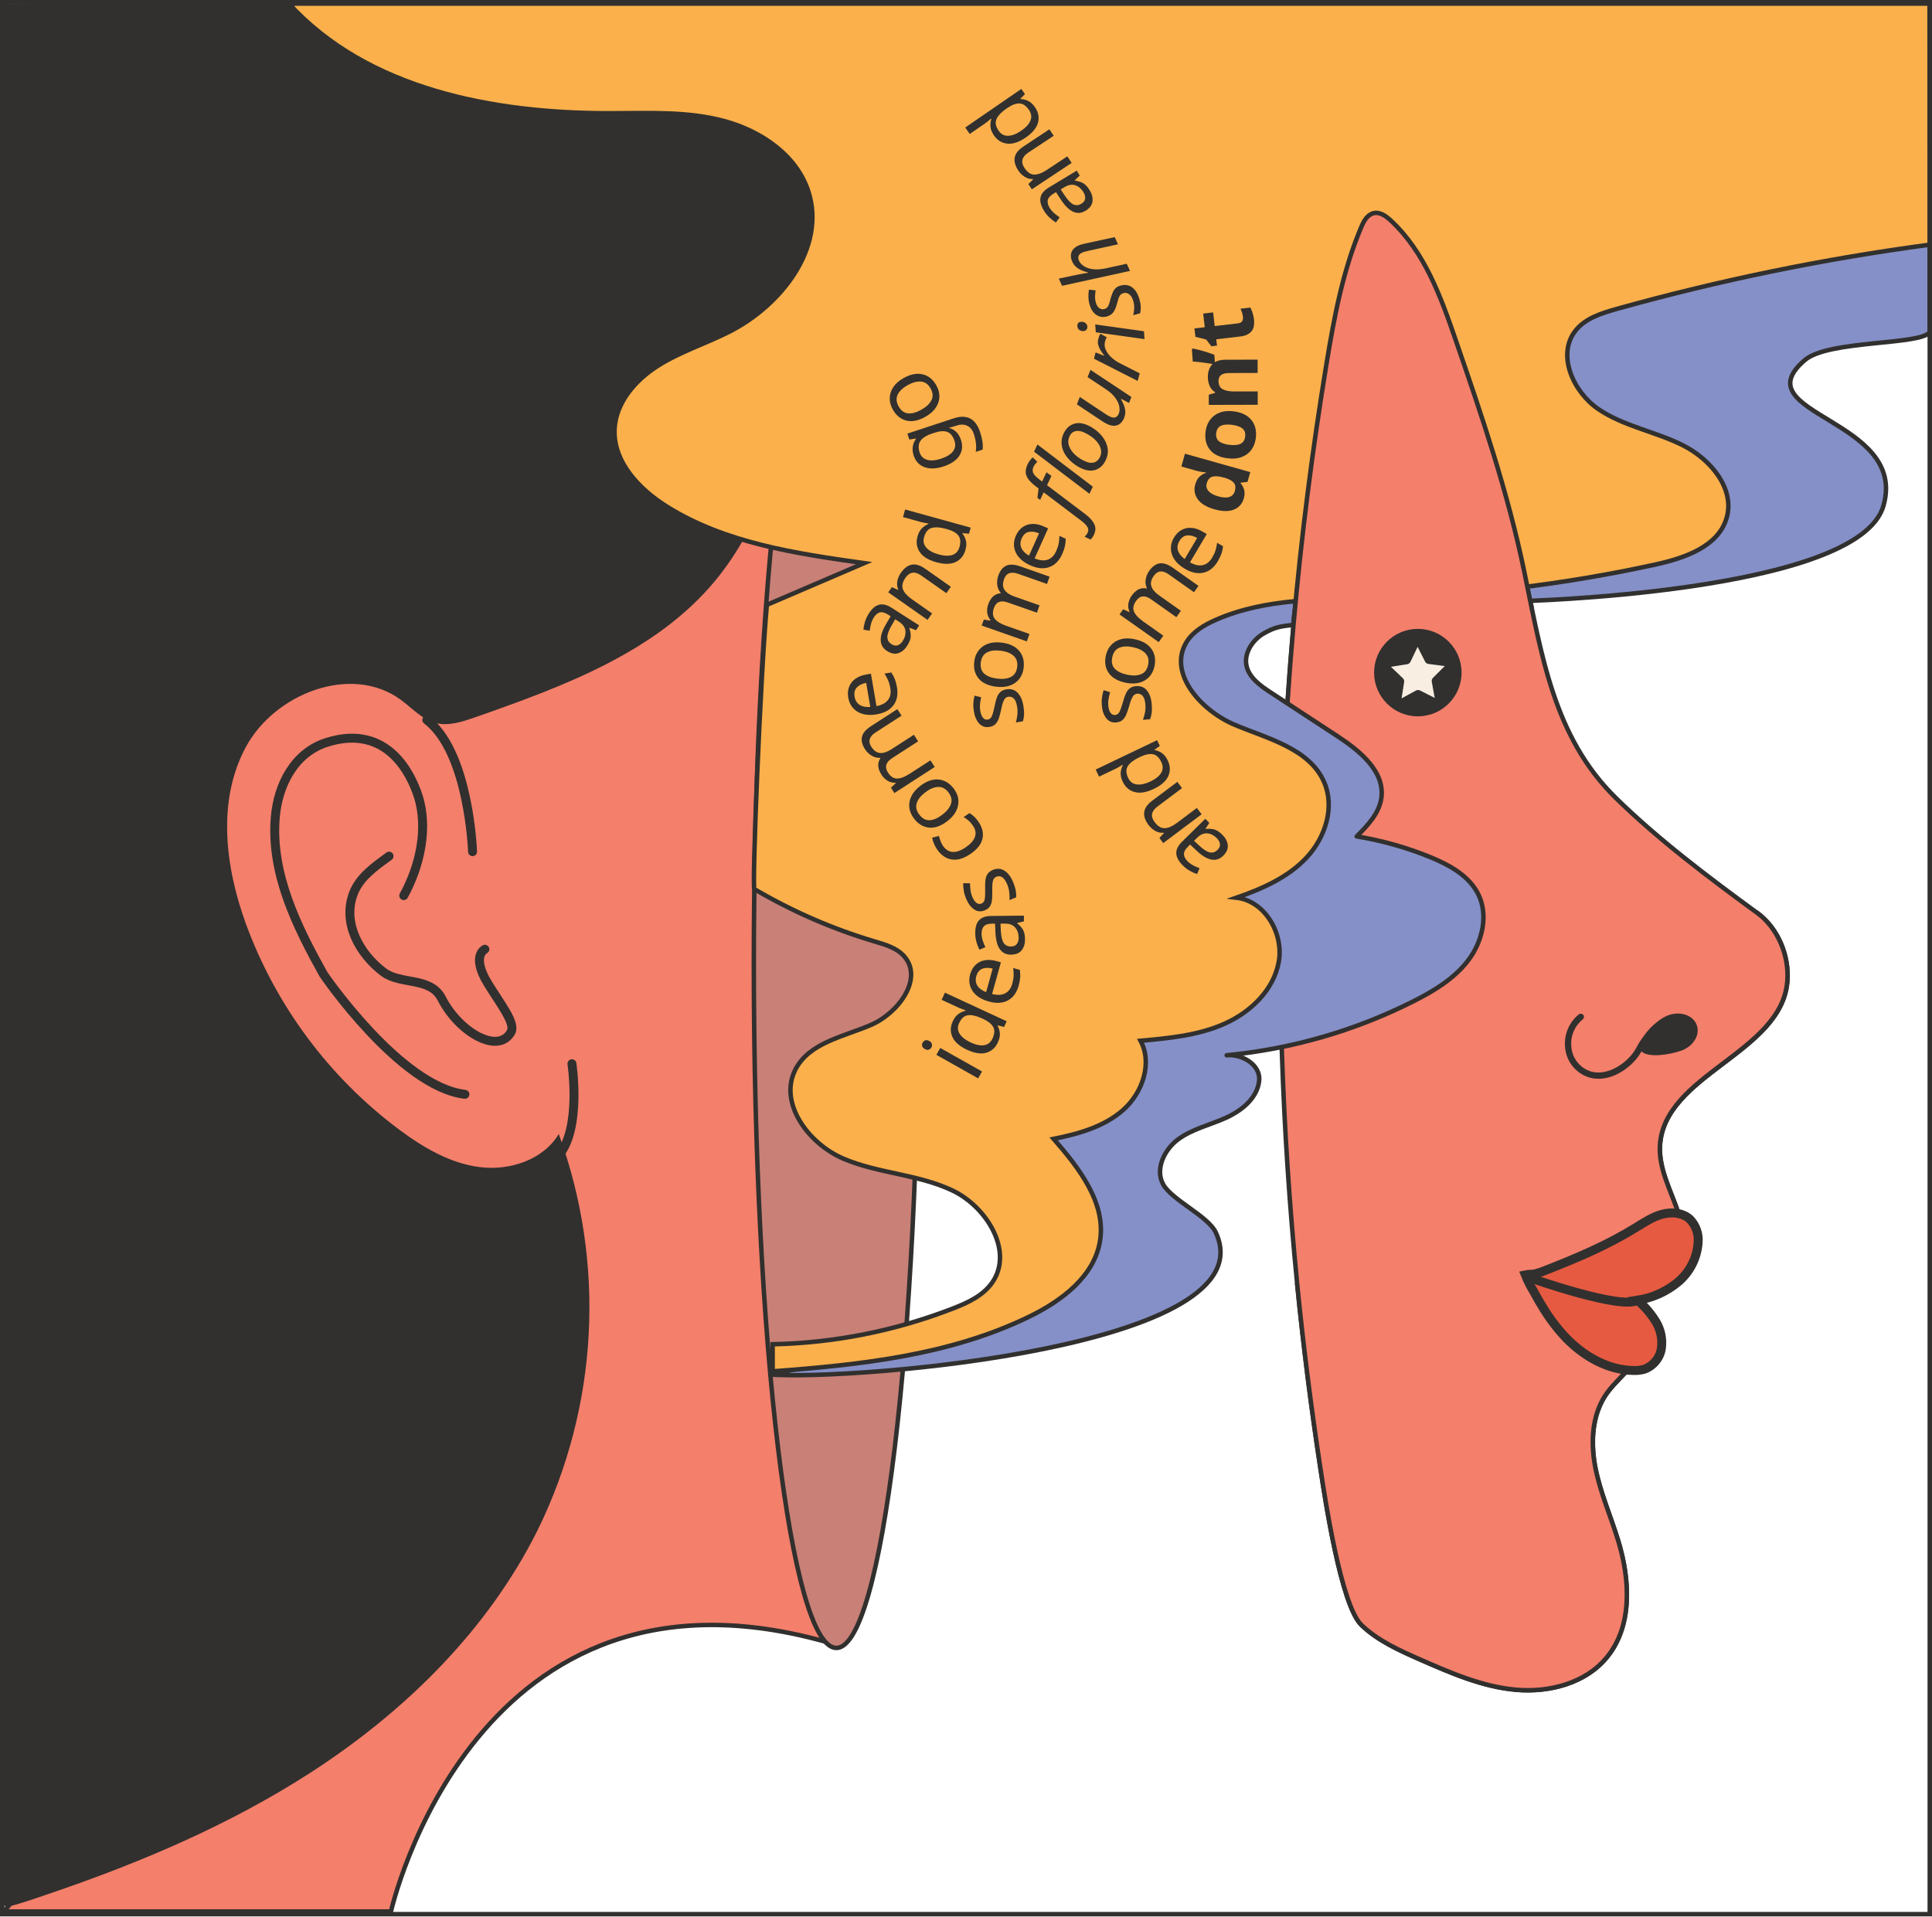
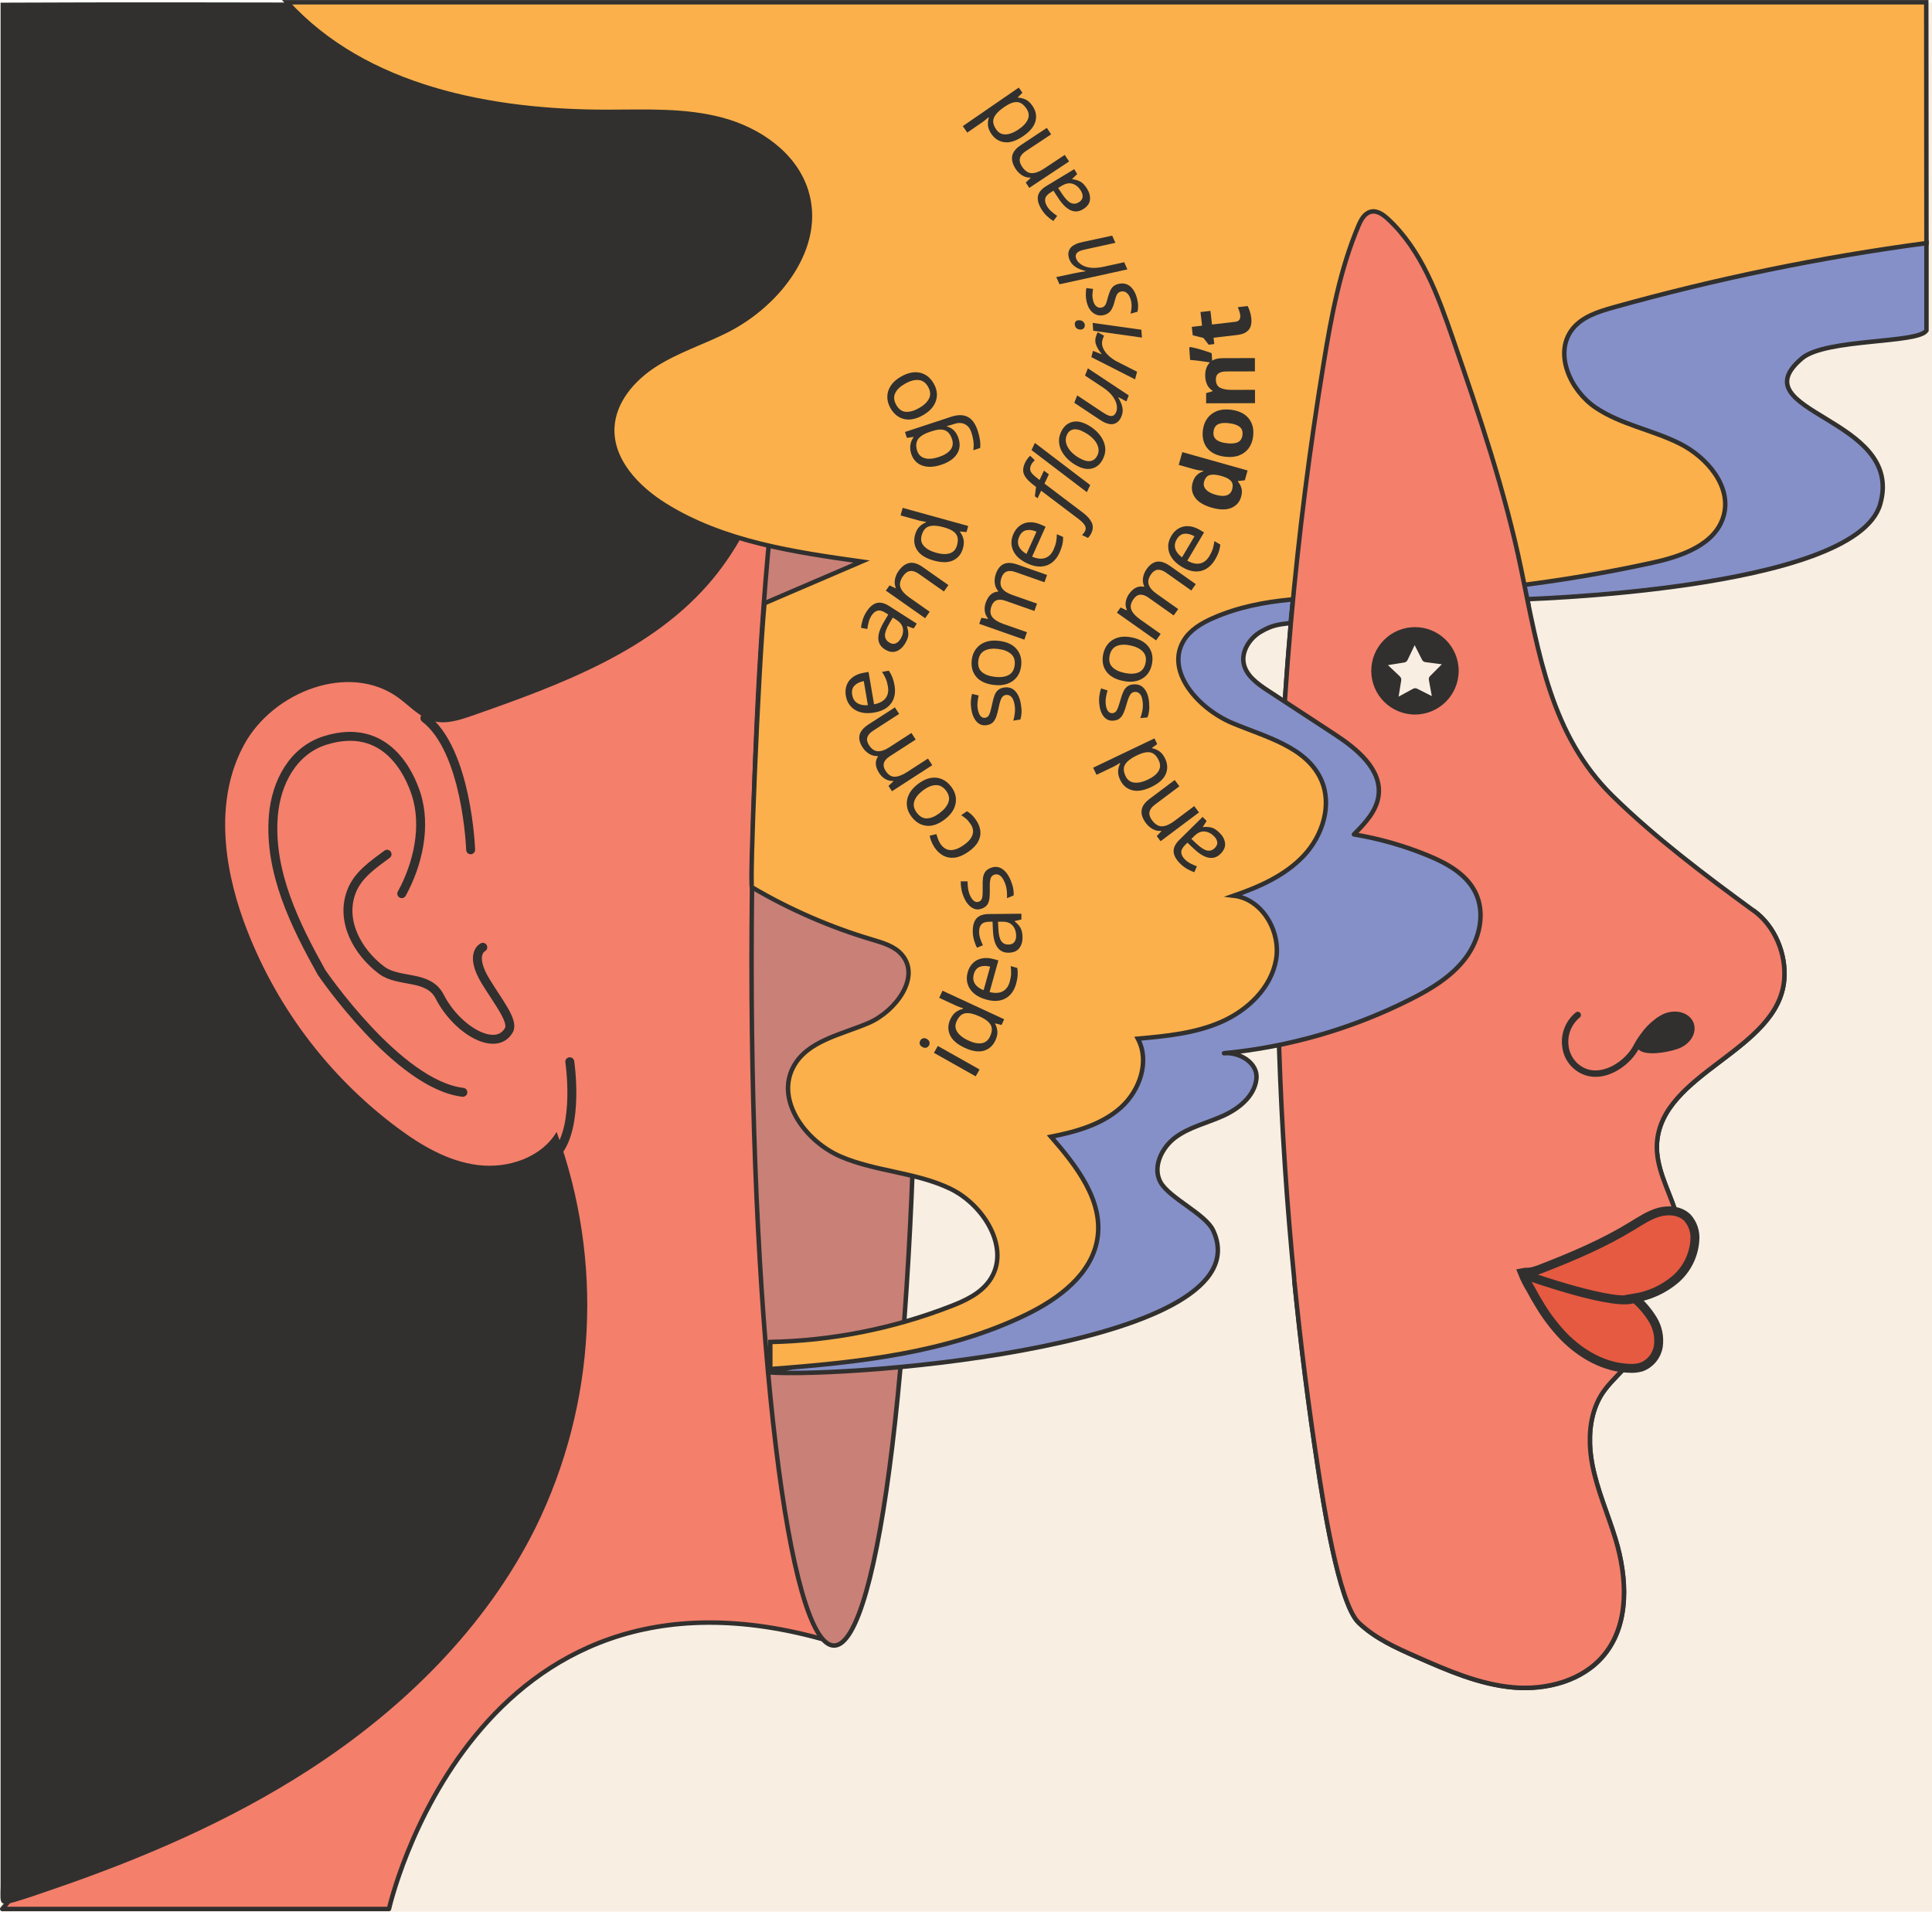
- <svg xmlns="http://www.w3.org/2000/svg" viewBox="0 0 648.06 642.93">
+ <svg xmlns="http://www.w3.org/2000/svg" viewBox="0 0 648.61 641.73">
  <defs>
-     <style>.cls-1{fill:#f47f6b;}.cls-1,.cls-10,.cls-11,.cls-3,.cls-4,.cls-5,.cls-6,.cls-8,.cls-9{stroke:#31302e;}.cls-1,.cls-10,.cls-4,.cls-5{stroke-linecap:round;stroke-linejoin:round;}.cls-1,.cls-11,.cls-4,.cls-5,.cls-6,.cls-8,.cls-9{stroke-width:1.5px;}.cls-10,.cls-11,.cls-2{fill:none;}.cls-3{fill:#e65a41;}.cls-11,.cls-3,.cls-6,.cls-8,.cls-9{stroke-miterlimit:10;}.cls-10,.cls-3{stroke-width:3px;}.cls-4{fill:#c98077;}.cls-5,.cls-6{fill:#8590c8;}.cls-12,.cls-13,.cls-14,.cls-7{fill:#31302e;}.cls-8{fill:#fbb04b;}.cls-9{fill:#f8eee2;}.cls-12,.cls-13,.cls-14{font-size:30.05px;}.cls-12{font-family:Fraunces-Regular, Fraunces Regular;}.cls-13{font-family:Fraunces-MediumItalic, Fraunces MediumItalic;font-weight:500;font-style:italic;}.cls-14{font-family:Fraunces-SemiBold, Fraunces SemiBold;font-weight:600;}</style>
+     <style>
+       .cls-1, .cls-10 {
+         fill: #f8eee2;
+       }
+ 
+       .cls-2 {
+         fill: #f47f6b;
+       }
+ 
+       .cls-10, .cls-11, .cls-2, .cls-4, .cls-5, .cls-6, .cls-7, .cls-9 {
+         stroke: #31302e;
+       }
+ 
+       .cls-11, .cls-2, .cls-5, .cls-6 {
+         stroke-linecap: round;
+         stroke-linejoin: round;
+       }
+ 
+       .cls-10, .cls-2, .cls-5, .cls-6, .cls-7, .cls-9 {
+         stroke-width: 1.5px;
+       }
+ 
+       .cls-11, .cls-3 {
+         fill: none;
+       }
+ 
+       .cls-4 {
+         fill: #e65a41;
+       }
+ 
+       .cls-10, .cls-4, .cls-7, .cls-9 {
+         stroke-miterlimit: 10;
+       }
+ 
+       .cls-11, .cls-4 {
+         stroke-width: 3px;
+       }
+ 
+       .cls-5 {
+         fill: #c98077;
+       }
+ 
+       .cls-6, .cls-7 {
+         fill: #8590c8;
+       }
+ 
+       .cls-12, .cls-13, .cls-14, .cls-8 {
+         fill: #31302e;
+       }
+ 
+       .cls-9 {
+         fill: #fbb04b;
+       }
+ 
+       .cls-12, .cls-13, .cls-14 {
+         font-size: 30.05px;
+       }
+ 
+       .cls-12 {
+         font-family: Fraunces-Regular, Fraunces Regular;
+       }
+ 
+       .cls-13 {
+         font-family: Fraunces-MediumItalic, Fraunces MediumItalic;
+         font-weight: 500;
+         font-style: italic;
+       }
+ 
+       .cls-14 {
+         font-family: Fraunces-SemiBold, Fraunces SemiBold;
+         font-weight: 600;
+       }
+     </style>
  </defs>
  <g id="Capa_2" data-name="Capa 2">
    <g id="Layer_1" data-name="Layer 1">
-       <path id="cara" class="cls-1" d="M534.33,485.09c-.2-6.47,1.15-12.95,5-18.07,4.74-6.32,13.41-11.73,11.81-19.46-.63-3-2.9-5.75-2.62-8.83.48-5.34,7.42-6.92,11.48-10.43,5.84-5,5.38-14.27,2.92-21.58s-6.45-14.44-6.1-22.15c1.12-24.1,40.79-31.23,42.74-55.29.7-8.61-3.14-17.9-10.12-23-16.32-11.91-33.34-24.73-47.5-38.64-20.71-20.35-24.8-47.67-30.69-76.1-5.46-26.34-14.13-51.89-22.9-77.32-5-14.58-10.49-29.77-21.82-40.25-1.61-1.49-3.69-3-5.83-2.44s-3.26,2.71-4.1,4.7c-6.18,14.59-9.1,30.32-11.67,46a1185,1185,0,0,0-9.82,308.42q3.11,31.26,7.86,62.32c1.55,10.1,6.89,45.65,13.69,52.2,5.52,5.32,12.7,8.51,19.71,11.6,10.32,4.53,20.86,9.13,32.08,10.14S531.88,564.72,539,556c8.65-10.52,7.79-26,3.83-39-2.53-8.34-6.13-16.38-7.76-24.95A44.92,44.92,0,0,1,534.33,485.09Z" />
-       <path class="cls-2" d="M220.86,536.2c0,1.78-13.79,65.63,29.35,106H115.88l12.9-83.74Z" />
-       <path id="cara-2" data-name="cara" class="cls-1" d="M435.1,430.62q3.11,31.26,7.86,62.32c1.55,10.1,6.89,45.65,13.69,52.2,5.52,5.32,12.7,8.51,19.71,11.6,10.32,4.53,20.86,9.13,32.08,10.14S531.88,564.72,539,556c8.65-10.52,7.79-26,3.83-39-2.53-8.34-6.13-16.38-7.76-24.95a44.92,44.92,0,0,1-.78-7c-.2-6.47,1.15-12.95,5-18.07,4.74-6.32,13.41-11.73,11.81-19.46-.63-3-2.9-5.75-2.62-8.83.48-5.34,7.42-6.92,11.48-10.43,5.84-5,5.38-14.27,2.92-21.58s-6.45-14.44-6.1-22.15c1.12-24.1,40.79-31.23,42.74-55.29.7-8.61-3.14-17.9-10.12-23" />
-       <path id="labios" class="cls-3" d="M511.64,427.68a35.15,35.15,0,0,0,2.79,5.55c1,1.91,2.11,3.81,3.26,5.65A59.7,59.7,0,0,0,525.44,449c6,6.13,14,10.68,22.55,10.79a11.64,11.64,0,0,0,3.58-.43,8.86,8.86,0,0,0,5.71-6.94,13.64,13.64,0,0,0-1.88-9.07,30.68,30.68,0,0,0-6.12-7.14A28,28,0,0,0,563,430a19,19,0,0,0,6.62-13.25A10,10,0,0,0,567,409.2c-2.4-2.36-6.22-2.71-9.47-1.83s-6.09,2.82-9,4.58c-9.46,5.84-19.76,10.19-30.12,14.24a26.71,26.71,0,0,1-3.37,1.14C514,427.6,512.72,427.43,511.64,427.68Z" />
-       <path id="cara_cuello" data-name="cara/cuello" class="cls-1" d="M131.14,641.3s27.94-125,147.8-89.94L266,387.52l3.85-163.26-13.39-50.87L50.29,238.81l72.1,215.13L76.17,551.36,1.3,641.3Z" />
-       <ellipse class="cls-4" cx="280.55" cy="323.47" rx="27.69" ry="229.4" />
-       <path class="cls-5" d="M258.4,461.15c28.54,2,167.35-9.29,149.41-47.68-2.55-5.46-14.67-10.83-17.62-16.09-2.84-5.07.33-11.69,5-15.14s10.55-4.78,15.86-7.15,10.56-6.52,11.29-12.29-6.08-9.3-10.86-8.77a176.79,176.79,0,0,0,62.41-18c7-3.52,13.95-7.68,18.67-13.94s6.78-15.06,3.3-22.08c-3.07-6.18-9.62-9.78-16-12.41a114.09,114.09,0,0,0-24.77-7c3.7-3.7,7.6-7.8,8.28-13,1.15-8.88-7.3-15.73-14.79-20.64l-22.41-14.68c-3.49-2.28-7.27-5-8.08-9.07s2-8.49,5.76-10.67,5.76-2.42,10-2.91c0-2.11,1.23-10.78,1.21-12.89,0,0-117.44,8.06-118.28,10.14S340,306.3,340,306.3l-1.08,63.95,6.5,41.19,3.25,21.93L327.46,446.5Z" />
-       <path class="cls-6" d="M508.91,201.73s114.39-2.67,122.85-32-47.92-30.67-26.26-49c8-6.71,39.1-4.89,41.81-9.34V82l-157,13.83Z" />
-       <path class="cls-7" d="M1.42,639.33c.67.42,1.94.25,4.31-.46,4.2-1.25,8.35-2.72,12.5-4.14,29.93-10.26,59.27-22.82,85.89-40,31.71-20.47,59.57-47.87,76.31-81.57a169.57,169.57,0,0,0,7-132.72c-5.16,8.64-16.34,12.36-26.37,11.13S142,385,133.93,379a151.14,151.14,0,0,1-51.51-69.24c-6.94-19.16-9.63-41.35.11-59.26s35.34-27.82,51.85-15.77c3.85,2.8,7.18,6.67,11.81,7.84,4.29,1.08,8.78-.4,13-1.86,29.73-10.41,61-21.88,80.93-46.15,14.77-18,21.54-41,28-63.33l24.7-85.84c1.77-6.17,3.56-12.53,2.82-18.91-1.39-11.78-11.42-19-22.59-23.17s-23.43-2-35.37-2C158.65,1.68,79.7,1,.75,1.34c0,0,0,198.72,0,217.08V605.86c0,9.23,0,18.45,0,27.68C.72,636.85.45,638.71,1.42,639.33Z" />
-       <path class="cls-8" d="M647.31,82v.09a766.41,766.41,0,0,0-105,21.55c-5.12,1.43-10.55,3.14-13.84,7.3-6.38,8.08-.78,20.58,7.74,26.35s19.13,7.49,28.32,12.12,17.51,14.46,14.64,24.35c-2.78,9.61-14.09,13.49-23.87,15.63a495.52,495.52,0,0,1-93.93,11.27c-18.13.43-36.94,0-53.55,7.3-3.85,1.69-7.69,3.94-9.87,7.54-6.3,10.44,5.05,23,16.28,27.69s25,8,29.92,19.18c3.68,8.38.43,18.57-5.81,25.27s-14.92,10.53-23.57,13.53c9.55,1.1,15.86,12,14.18,21.48s-9.46,16.93-18.24,20.83-18.56,4.82-28.13,5.69c4.06,7.54.66,17.42-5.73,23.12s-15,8.11-23.42,9.79c8.52,9.79,17.63,21.46,15.55,34.27-1.92,11.9-12.9,20.09-23.73,25.37-26.54,12.95-56.64,16.17-86.08,18.35l0-9.08A177.19,177.19,0,0,0,319.6,439c5-1.93,10.07-4.27,13.15-8.61,7.4-10.43-1.65-25.41-13.17-30.94s-25-5.72-36.74-10.76-21.93-18.83-15.91-30.11c4.7-8.8,16.07-10.79,25.23-14.73s17.7-15.51,11.15-23c-2.47-2.83-6.32-3.93-9.92-5a181.66,181.66,0,0,1-40.34-17.56c-.85-.5,2-71.47,4.18-95.36l32.63-14c-22.87-3.22-46.5-6.7-66.09-18.93-9.32-5.81-18.11-15-17.62-26,.39-8.88,6.91-16.42,14.4-21.2s16.09-7.47,24-11.47c17.49-8.82,32.56-28.23,26.66-46.91C267.36,52.18,255.41,44,243,40.63S217.53,38,204.68,38c-39.11.06-81.42-7.91-107.79-36.8H647.24Z" />
-       <path id="cara-3" data-name="cara" class="cls-1" d="M513.74,203.77c-.83-4-1.65-8.11-2.5-12.22-5.46-26.34-14.13-51.89-22.9-77.32-5-14.58-10.49-29.77-21.82-40.25-1.61-1.49-3.69-3-5.83-2.44s-3.26,2.71-4.1,4.7c-6.18,14.59-9.1,30.32-11.67,46q-7.11,43.23-11,86.93-1.18,13.31-2.06,26.63" />
-       <circle class="cls-7" cx="475.59" cy="225.65" r="14.67" />
-       <path class="cls-9" d="M479.23,222l5.56.72a.72.72,0,0,1,.41,1.22l-4,4a.7.7,0,0,0-.2.63l1,5.52a.72.72,0,0,1-1,.77l-5-2.54a.75.75,0,0,0-.67,0L470.43,235a.72.72,0,0,1-1.05-.75l.88-5.54a.71.71,0,0,0-.21-.63L466,224.21a.72.72,0,0,1,.38-1.23l5.54-.88a.72.72,0,0,0,.53-.41l2.42-5.06a.72.72,0,0,1,1.29,0l2.54,5A.72.72,0,0,0,479.23,222Z" />
-       <path class="cls-10" d="M191.85,356.88s3.23,21.49-4.29,30.54" />
-       <path class="cls-10" d="M158.51,285.72s-1.13-33.3-15.35-44.2" />
-       <path class="cls-10" d="M135.43,300.46c5.4-9.81,8.33-22.61,4.81-33.48-2.1-6.45-9.86-24.43-30.57-17.94-10.78,3.38-16.44,14.11-17.34,25.29-1.54,18.83,7.28,36.58,16.18,52.56,0,0,25.64,37.68,47.44,40.24" />
-       <path class="cls-10" d="M130.5,287.22c-4.75,3.51-9.79,6.93-11.93,12.46-3.87,10,2.11,20.49,10.12,26.48,5.77,4.32,15.69,1.44,19.48,8.85,5.81,11.36,19,18.88,23.24,11.23,1.64-2.95-3.48-9.28-7.77-16.29-5.69-9.3-1-11.49-1-11.49" />
-       <path class="cls-7" d="M569.16,343.92c-1.18-3.3-5.45-4.78-9.53-3.32A12.44,12.44,0,0,0,557,342l-.15.07-.63.49a21.51,21.51,0,0,0-4.93,5.12,26.48,26.48,0,0,0-2.29,3.6,15.3,15.3,0,0,1-1.86,2.75c-3.56,4.23-9.74,7.31-14.66,5a9.42,9.42,0,0,1-5.37-7.61A10.45,10.45,0,0,1,530.9,342a1.07,1.07,0,0,0-1.33-1.68,12.66,12.66,0,0,0-4.56,11.3,11.54,11.54,0,0,0,6.59,9.3,10.77,10.77,0,0,0,4.63,1c4.82,0,9.6-3,12.59-6.57a17,17,0,0,0,1.81-2.62c2.19,2.28,9.56,1.1,13.28-.23C568,351.07,570.34,347.22,569.16,343.92Z" />
-       <path class="cls-10" d="M514.1,429s29.55,10.42,35.18,7.25" />
-       <rect class="cls-11" x="0.75" y="0.75" width="646.56" height="641.43" />
-       <text class="cls-12" transform="matrix(0.49, -0.87, 0.87, 0.49, 326.86, 364)">i</text>
-       <text class="cls-12" transform="translate(330.99 357.07) rotate(-65.16)">d</text>
-       <text class="cls-12" transform="translate(338.87 339.73) rotate(-74.43)">e</text>
-       <text class="cls-12" transform="matrix(-0.01, -1, 1, -0.01, 343.59, 321.61)">a</text>
-       <text class="cls-12" transform="translate(342.1 302.23) rotate(-112.34)">s</text>
-       <text class="cls-12" transform="matrix(-0.49, -0.87, 0.87, -0.49, 336.69, 289.86)"> </text>
-       <text class="cls-12" transform="translate(333.08 283.32) rotate(-124.41)">c</text>
-       <text class="cls-12" transform="translate(325.17 271.9) rotate(-127.47)">o</text>
-       <text class="cls-12" transform="translate(314.92 259.46) rotate(-122.86)">m</text>
-       <text class="cls-12" transform="translate(302.18 239.95) rotate(-99.7)">e</text>
-       <text class="cls-12" transform="matrix(0.22, -0.98, 0.98, 0.22, 300.38, 226.92)"> </text>
-       <text class="cls-12" transform="translate(300.56 221.96) rotate(-57.44)">a</text>
-       <text class="cls-12" transform="translate(309.67 210.06) rotate(-54.92)">n</text>
-       <text class="cls-12" transform="translate(321.36 192.36) rotate(-74.54)">d</text>
-       <text class="cls-12" transform="translate(325.64 172.49) rotate(-89.72)"> </text>
-       <text class="cls-12" transform="translate(325.56 164.42) rotate(-97.17)"> </text>
-       <text class="cls-12" transform="translate(324.65 155.55) rotate(-108.23)">g</text>
-       <text class="cls-12" transform="translate(318.26 137.31) rotate(-119.39)">o</text>
-       <text class="cls-12" transform="translate(344.08 243.41) rotate(-99.4)">s</text>
-       <text class="cls-12" transform="translate(341.98 233) rotate(-83.08)">o</text>
-       <text class="cls-12" transform="matrix(0.33, -0.94, 0.94, 0.33, 343.6, 217.58)">m</text>
-       <text class="cls-12" transform="translate(352.13 194.43) rotate(-65.78)">e</text>
-       <text class="cls-12" transform="translate(358.3 180.81) rotate(-64.88)"> </text>
-       <text class="cls-13" transform="translate(361.02 175.04) rotate(-64.77)">fl</text>
-       <text class="cls-13" transform="translate(367.71 160.93) rotate(-65.87)">o</text>
-       <text class="cls-13" transform="translate(374.71 145.37) rotate(-68.5)">u</text>
-       <text class="cls-13" transform="translate(381.4 128.62) rotate(-75.01)">r</text>
-       <text class="cls-13" transform="matrix(-0.07, -1, 1, -0.07, 383.97, 114.62)">i</text>
-       <text class="cls-13" transform="matrix(-0.26, -0.96, 0.96, -0.26, 383.17, 105.07)">s</text>
-       <text class="cls-13" transform="translate(379.39 91.66) rotate(-114.3)">h</text>
-       <text class="cls-12" transform="translate(371.92 75.72) rotate(-118.54)"> </text>
-       <text class="cls-12" transform="translate(368.65 69.58) rotate(-121.17)">a</text>
-       <text class="cls-12" transform="matrix(-0.55, -0.83, 0.83, -0.55, 360.88, 56.77)">n</text>
-       <text class="cls-12" transform="translate(351.62 42.95) rotate(-124.54)">d</text>
-       <text />
-       <text class="cls-12" transform="translate(414.43 284.95) rotate(-134.63)">a</text>
-       <text class="cls-12" transform="matrix(-0.6, -0.8, 0.8, -0.6, 404.6, 275.22)">n</text>
-       <text class="cls-12" transform="translate(395 262.69) rotate(-115.56)">d</text>
-       <text class="cls-12" transform="translate(388.41 248.08) rotate(-105.18)"> </text>
-       <text class="cls-12" transform="translate(386.63 242.78) rotate(-95.28)">s</text>
-       <text class="cls-12" transform="translate(385.08 232.33) rotate(-78.01)">o</text>
-       <text class="cls-12" transform="translate(387.21 217.51) rotate(-54.76)">m</text>
-       <text class="cls-12" transform="matrix(0.51, -0.86, 0.86, 0.51, 403.41, 196.29)">e</text>
-       <text class="cls-12" transform="translate(411.55 181.69) rotate(-66.93)"> </text>
-       <text class="cls-14" transform="matrix(0.27, -0.96, 0.96, 0.27, 414.89, 174.39)">d</text>
-       <text class="cls-14" transform="translate(419.83 156.11) rotate(-83.04)">o</text>
-       <text class="cls-14" transform="translate(421.89 138.14) rotate(-90.15)">n</text>
-       <text class="cls-14" transform="matrix(-0.07, -1, 1, -0.07, 421.67, 121.61)">’</text>
-       <text class="cls-14" transform="translate(421.26 115.13) rotate(-96.63)">t</text>
+       <rect class="cls-1" x="0.2" y="0.9" width="648.41" height="640.84" />
+       <path id="cara" class="cls-2" d="M533.77,484.65c-.19-6.48,1.16-13,5-18.08,4.73-6.32,13.4-11.72,11.8-19.46-.62-3-2.89-5.74-2.61-8.83.47-5.34,7.41-6.92,11.47-10.42,5.84-5,5.39-14.28,2.93-21.59s-6.46-14.44-6.1-22.14c1.12-24.11,40.79-31.24,42.74-55.29.69-8.61-3.15-17.9-10.12-23-16.32-11.91-33.35-24.73-47.5-38.64-20.71-20.35-24.8-47.67-30.69-76.1-5.46-26.34-14.14-51.89-22.91-77.32C482.75,99.2,477.29,84,466,73.54c-1.62-1.5-3.7-3-5.83-2.45s-3.27,2.71-4.11,4.7c-6.17,14.59-9.1,30.32-11.66,46a1183.79,1183.79,0,0,0-9.82,308.42q3.1,31.26,7.86,62.33c1.54,10.09,6.89,45.64,13.69,52.2,5.52,5.31,12.69,8.51,19.71,11.59,10.31,4.54,20.85,9.13,32.07,10.15s23.45-2.17,30.61-10.87c8.65-10.51,7.79-26,3.83-39-2.53-8.34-6.14-16.38-7.77-24.95A46,46,0,0,1,533.77,484.65Z" />
+       <g>
+         <path class="cls-3" d="M220.3,535.75c0,1.78-13.79,65.63,29.36,106H115.33L128.23,558Z" />
+         <path id="cara-2" data-name="cara" class="cls-2" d="M434.55,430.17q3.1,31.26,7.86,62.33c1.54,10.09,6.89,45.64,13.69,52.2,5.52,5.31,12.69,8.51,19.71,11.59,10.31,4.54,20.85,9.13,32.07,10.15s23.45-2.17,30.61-10.87c8.65-10.51,7.79-26,3.83-39-2.53-8.34-6.14-16.38-7.77-24.95a46,46,0,0,1-.78-7c-.19-6.48,1.16-13,5-18.08,4.73-6.32,13.4-11.72,11.8-19.46-.62-3-2.89-5.74-2.61-8.83.47-5.34,7.41-6.92,11.47-10.42,5.84-5,5.39-14.28,2.93-21.59s-6.46-14.44-6.1-22.14c1.12-24.11,40.79-31.24,42.74-55.29.69-8.61-3.15-17.9-10.12-23" />
+         <path id="labios" class="cls-4" d="M511.08,427.23a35.2,35.2,0,0,0,2.8,5.55c1,1.92,2.1,3.81,3.25,5.66a60.08,60.08,0,0,0,7.76,10.13c6,6.13,14,10.68,22.55,10.79a11.38,11.38,0,0,0,3.58-.43,8.89,8.89,0,0,0,5.71-6.94,13.7,13.7,0,0,0-1.88-9.07,30.49,30.49,0,0,0-6.13-7.14,28.07,28.07,0,0,0,13.68-6.25A19,19,0,0,0,569,416.27a10,10,0,0,0-2.54-7.52c-2.4-2.36-6.22-2.71-9.46-1.82s-6.1,2.81-9,4.57c-9.47,5.84-19.77,10.19-30.13,14.24a26.18,26.18,0,0,1-3.37,1.14C513.41,427.15,512.17,427,511.08,427.23Z" />
+         <path id="cara_cuello" data-name="cara/cuello" class="cls-2" d="M130.59,640.85s27.93-125,147.8-89.94l-13-163.84,3.85-163.26-13.4-50.87L49.74,238.36l72.1,215.13L75.62,550.91.75,640.85Z" />
+         <ellipse class="cls-5" cx="280" cy="323.02" rx="27.69" ry="229.4" />
+         <path class="cls-6" d="M257.85,460.7c28.53,2,167.35-9.29,149.41-47.68-2.55-5.45-14.67-10.83-17.62-16.09-2.84-5.07.33-11.69,5-15.13s10.55-4.78,15.86-7.16,10.55-6.52,11.28-12.29-6.08-9.29-10.85-8.77a176.74,176.74,0,0,0,62.4-18c7-3.52,13.95-7.68,18.67-13.93s6.78-15.06,3.3-22.09c-3.06-6.18-9.61-9.78-16-12.4a114.84,114.84,0,0,0-24.77-7.05c3.69-3.7,7.59-7.8,8.27-13,1.16-8.87-7.29-15.73-14.78-20.63l-22.42-14.68c-3.48-2.29-7.27-5-8.07-9.08s2-8.49,5.75-10.66,5.77-2.42,10.05-2.92c0-2.11,1.23-10.78,1.21-12.88,0,0-117.45,8.06-118.28,10.14s23.18,99.49,23.18,99.49l-1.09,63.94L344.89,411l3.25,21.93-21.23,13.13Z" />
+         <path class="cls-7" d="M508.36,201.29s114.39-2.67,122.85-32-47.93-30.67-26.26-49c7.94-6.72,39.1-4.9,41.8-9.35V81.52l-157,13.83Z" />
+         <path class="cls-8" d="M.87,638.88c.67.42,1.94.25,4.31-.46,4.2-1.25,8.35-2.72,12.49-4.14,29.94-10.26,59.28-22.82,85.9-40,31.71-20.46,59.57-47.87,76.3-81.57a169.53,169.53,0,0,0,7-132.72c-5.16,8.64-16.33,12.36-26.37,11.13s-19.07-6.57-27.16-12.59a151.14,151.14,0,0,1-51.51-69.24c-6.94-19.15-9.64-41.35.1-59.26s35.34-27.82,51.85-15.77c3.85,2.81,7.19,6.67,11.81,7.84,4.3,1.09,8.78-.4,13-1.86,29.73-10.41,61-21.88,80.93-46.15,14.78-18,21.55-41,28-63.32l24.69-85.85C294,38.75,295.75,32.39,295,26c-1.38-11.78-11.41-19-22.59-23.16s-23.42-2-35.36-2C158.1,1.24,79.15.53.2.9c0,0,0,198.71,0,217.07V605.42c0,9.22,0,18.45,0,27.67C.17,636.4-.11,638.27.87,638.88Z" />
+         <path class="cls-9" d="M646.75,81.52v.09a765.56,765.56,0,0,0-105,21.56c-5.11,1.43-10.55,3.13-13.84,7.29-6.38,8.08-.77,20.59,7.75,26.35s19.12,7.5,28.31,12.12,17.52,14.47,14.65,24.35c-2.79,9.61-14.09,13.49-23.87,15.63a495.71,495.71,0,0,1-93.93,11.27c-18.14.44-36.94,0-53.55,7.3-3.85,1.7-7.69,3.94-9.87,7.55-6.3,10.43,5.05,22.95,16.28,27.68s25,8,29.92,19.18c3.67,8.39.43,18.57-5.81,25.27s-14.92,10.53-23.57,13.53c9.55,1.11,15.85,12,14.18,21.48S418.92,339.1,410.13,343s-18.56,4.82-28.13,5.69c4.07,7.54.67,17.42-5.72,23.13s-15,8.11-23.43,9.78c8.53,9.79,17.63,21.46,15.56,34.28-1.93,11.89-12.91,20.08-23.74,25.37-26.53,12.94-56.63,16.16-86.07,18.34l0-9.08A177.18,177.18,0,0,0,319,438.58c5-1.92,10.08-4.27,13.16-8.61,7.39-10.42-1.65-25.41-13.18-30.94s-25-5.72-36.73-10.76-21.93-18.83-15.91-30.11c4.69-8.79,16.07-10.79,25.23-14.73s17.69-15.5,11.14-23c-2.46-2.83-6.31-3.92-9.91-5a181.66,181.66,0,0,1-40.34-17.56c-.85-.5,2-71.47,4.18-95.35l32.62-14c-22.87-3.21-46.5-6.69-66.09-18.93-9.31-5.81-18.11-15-17.62-26,.4-8.87,6.91-16.42,14.41-21.19s16.09-7.48,24-11.47c17.49-8.82,32.56-28.24,26.65-46.91-3.87-12.25-15.82-20.48-28.23-23.8S217,37.54,204.13,37.56C165,37.63,122.71,29.65,96.34.76H646.68Z" />
+         <g>
+           <path id="cara-3" data-name="cara" class="cls-2" d="M513.18,203.33c-.83-4-1.64-8.12-2.49-12.23-5.46-26.34-14.14-51.89-22.91-77.32C482.75,99.2,477.29,84,466,73.54c-1.62-1.5-3.7-3-5.83-2.45s-3.27,2.71-4.11,4.7c-6.17,14.59-9.1,30.32-11.66,46q-7.11,43.25-11,86.93-1.18,13.31-2.06,26.63" />
+           <circle class="cls-8" cx="475.03" cy="225.2" r="14.67" />
+           <path class="cls-10" d="M478.68,221.54l5.55.73a.71.71,0,0,1,.41,1.21l-4,4a.72.72,0,0,0-.2.64l1,5.51a.72.72,0,0,1-1,.77l-5-2.53a.69.69,0,0,0-.67,0l-4.93,2.68a.72.72,0,0,1-1.05-.74l.89-5.55a.74.74,0,0,0-.22-.63l-4.06-3.85a.72.72,0,0,1,.39-1.23l5.53-.89a.73.73,0,0,0,.54-.4l2.42-5.07a.72.72,0,0,1,1.29,0l2.53,5A.71.71,0,0,0,478.68,221.54Z" />
+         </g>
+         <path class="cls-11" d="M191.29,356.43s3.24,21.5-4.29,30.54" />
+         <path class="cls-11" d="M158,285.27s-1.13-33.3-15.35-44.2" />
+         <path class="cls-11" d="M134.88,300c5.4-9.81,8.33-22.61,4.8-33.48-2.09-6.45-9.86-24.43-30.56-17.94C98.34,252,92.68,262.7,91.77,273.88c-1.53,18.83,7.28,36.58,16.18,52.56,0,0,25.64,37.68,47.44,40.25" />
+         <path class="cls-11" d="M129.94,286.77c-4.74,3.51-9.79,6.94-11.92,12.46-3.87,10,2.11,20.49,10.11,26.48,5.77,4.33,15.69,1.44,19.48,8.85,5.82,11.36,19,18.88,23.25,11.23,1.63-3-3.49-9.28-7.78-16.29-5.68-9.29-1-11.49-1-11.49" />
+         <path class="cls-8" d="M568.6,343.47c-1.18-3.29-5.44-4.78-9.53-3.31a11.78,11.78,0,0,0-2.59,1.38.84.84,0,0,0-.14.06s-.28.2-.64.49a21.91,21.91,0,0,0-4.93,5.12,27.09,27.09,0,0,0-2.28,3.6,15.48,15.48,0,0,1-1.86,2.75c-3.56,4.23-9.74,7.31-14.67,5a9.41,9.41,0,0,1-5.37-7.6,10.49,10.49,0,0,1,3.76-9.38A1.07,1.07,0,1,0,529,339.9a12.63,12.63,0,0,0-4.55,11.3,11.52,11.52,0,0,0,6.59,9.3,10.91,10.91,0,0,0,4.62,1c4.82,0,9.6-3,12.6-6.58a17.78,17.78,0,0,0,1.81-2.62c2.19,2.28,9.55,1.1,13.27-.23C567.43,350.63,569.79,346.77,568.6,343.47Z" />
+         <path class="cls-11" d="M513.55,428.53s29.54,10.42,35.17,7.25" />
+         <g>
+           <text class="cls-12" transform="matrix(0.49, -0.87, 0.87, 0.49, 326.31, 363.55)">i</text>
+           <text class="cls-12" transform="translate(330.44 356.62) rotate(-65.16)">d</text>
+           <text class="cls-12" transform="translate(338.31 339.29) rotate(-74.43)">e</text>
+           <text class="cls-12" transform="matrix(-0.01, -1, 1, -0.01, 343.04, 321.16)">a</text>
+           <text class="cls-12" transform="translate(341.55 301.78) rotate(-112.34)">s</text>
+           <text class="cls-12" transform="matrix(-0.49, -0.87, 0.87, -0.49, 336.14, 289.42)"> </text>
+           <text class="cls-12" transform="translate(332.52 282.87) rotate(-124.41)">c</text>
+           <text class="cls-12" transform="translate(324.61 271.46) rotate(-127.47)">o</text>
+           <text class="cls-12" transform="translate(314.36 259.02) rotate(-122.86)">m</text>
+           <text class="cls-12" transform="translate(301.62 239.5) rotate(-99.7)">e</text>
+           <text class="cls-12" transform="matrix(0.22, -0.98, 0.98, 0.22, 299.83, 226.47)"> </text>
+           <text class="cls-12" transform="translate(300.01 221.51) rotate(-57.44)">a</text>
+           <text class="cls-12" transform="translate(309.12 209.62) rotate(-54.92)">n</text>
+           <text class="cls-12" transform="translate(320.8 191.92) rotate(-74.54)">d</text>
+           <text class="cls-12" transform="translate(325.09 172.04) rotate(-89.72)"> </text>
+           <text class="cls-12" transform="translate(325.01 163.98) rotate(-97.17)"> </text>
+           <text class="cls-12" transform="translate(324.1 155.1) rotate(-108.23)">g</text>
+           <text class="cls-12" transform="translate(317.7 136.87) rotate(-119.39)">o</text>
+         </g>
+         <g>
+           <text class="cls-12" transform="translate(343.52 242.96) rotate(-99.4)">s</text>
+           <text class="cls-12" transform="translate(341.43 232.55) rotate(-83.08)">o</text>
+           <text class="cls-12" transform="matrix(0.33, -0.94, 0.94, 0.33, 343.05, 217.13)">m</text>
+           <text class="cls-12" transform="translate(351.58 193.98) rotate(-65.78)">e</text>
+           <text class="cls-12" transform="translate(357.75 180.37) rotate(-64.88)"> </text>
+           <text class="cls-13" transform="translate(360.46 174.6) rotate(-64.77)">fl</text>
+           <text class="cls-13" transform="translate(367.16 160.48) rotate(-65.87)">o</text>
+           <text class="cls-13" transform="translate(374.15 144.93) rotate(-68.5)">u</text>
+           <text class="cls-13" transform="translate(380.84 128.17) rotate(-75.01)">r</text>
+           <text class="cls-13" transform="matrix(-0.07, -1, 1, -0.07, 383.42, 114.17)">i</text>
+           <text class="cls-13" transform="matrix(-0.26, -0.96, 0.96, -0.26, 382.61, 104.62)">s</text>
+           <text class="cls-13" transform="translate(378.84 91.21) rotate(-114.3)">h</text>
+           <text class="cls-12" transform="translate(371.36 75.27) rotate(-118.54)"> </text>
+           <text class="cls-12" transform="translate(368.1 69.13) rotate(-121.17)">a</text>
+           <text class="cls-12" transform="matrix(-0.55, -0.83, 0.83, -0.55, 360.32, 56.32)">n</text>
+           <text class="cls-12" transform="translate(351.06 42.51) rotate(-124.54)">d</text>
+         </g>
+         <text />
+         <g>
+           <text class="cls-12" transform="translate(413.87 284.5) rotate(-134.63)">a</text>
+           <text class="cls-12" transform="matrix(-0.6, -0.8, 0.8, -0.6, 404.05, 274.77)">n</text>
+           <text class="cls-12" transform="translate(394.45 262.24) rotate(-115.56)">d</text>
+           <text class="cls-12" transform="translate(387.85 247.63) rotate(-105.18)"> </text>
+           <text class="cls-12" transform="translate(386.08 242.33) rotate(-95.28)">s</text>
+           <text class="cls-12" transform="translate(384.53 231.88) rotate(-78.01)">o</text>
+           <text class="cls-12" transform="translate(386.65 217.06) rotate(-54.76)">m</text>
+           <text class="cls-12" transform="matrix(0.51, -0.86, 0.86, 0.51, 402.85, 195.84)">e</text>
+           <text class="cls-12" transform="translate(410.99 181.24) rotate(-66.93)"> </text>
+           <text class="cls-14" transform="matrix(0.27, -0.96, 0.96, 0.27, 414.34, 173.95)">d</text>
+           <text class="cls-14" transform="translate(419.28 155.67) rotate(-83.04)">o</text>
+           <text class="cls-14" transform="translate(421.34 137.69) rotate(-90.15)">n</text>
+           <text class="cls-14" transform="matrix(-0.07, -1, 1, -0.07, 421.12, 121.16)">’</text>
+           <text class="cls-14" transform="translate(420.7 114.68) rotate(-96.63)">t</text>
+         </g>
+       </g>
    </g>
  </g>
</svg>
